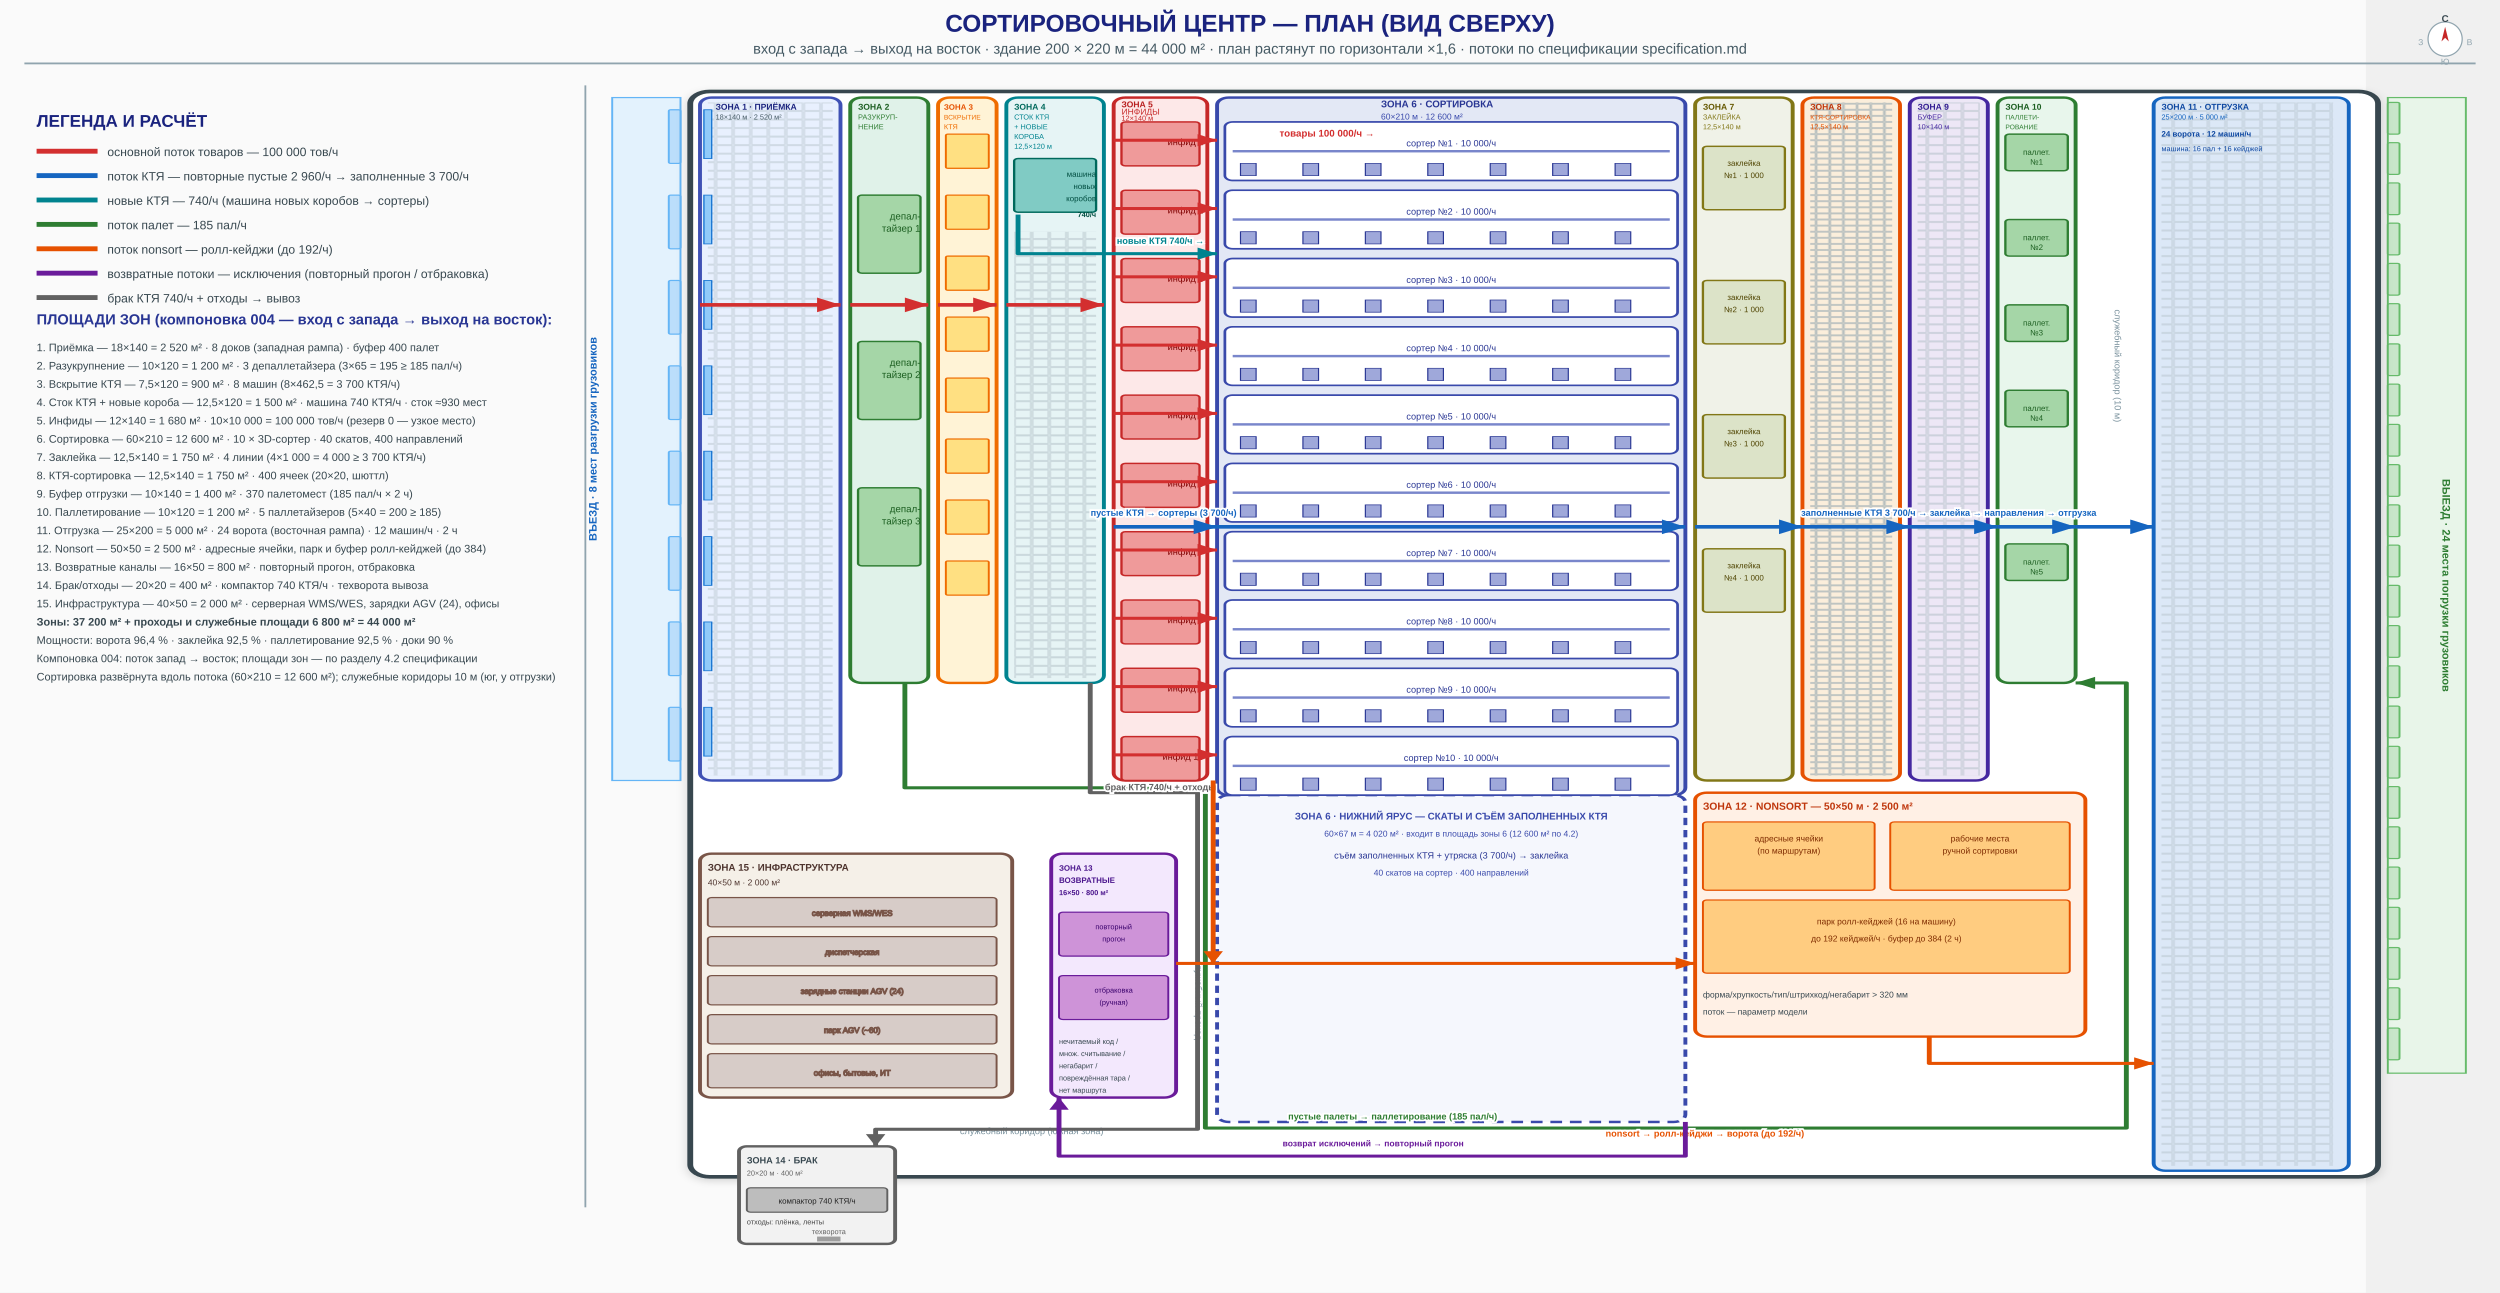
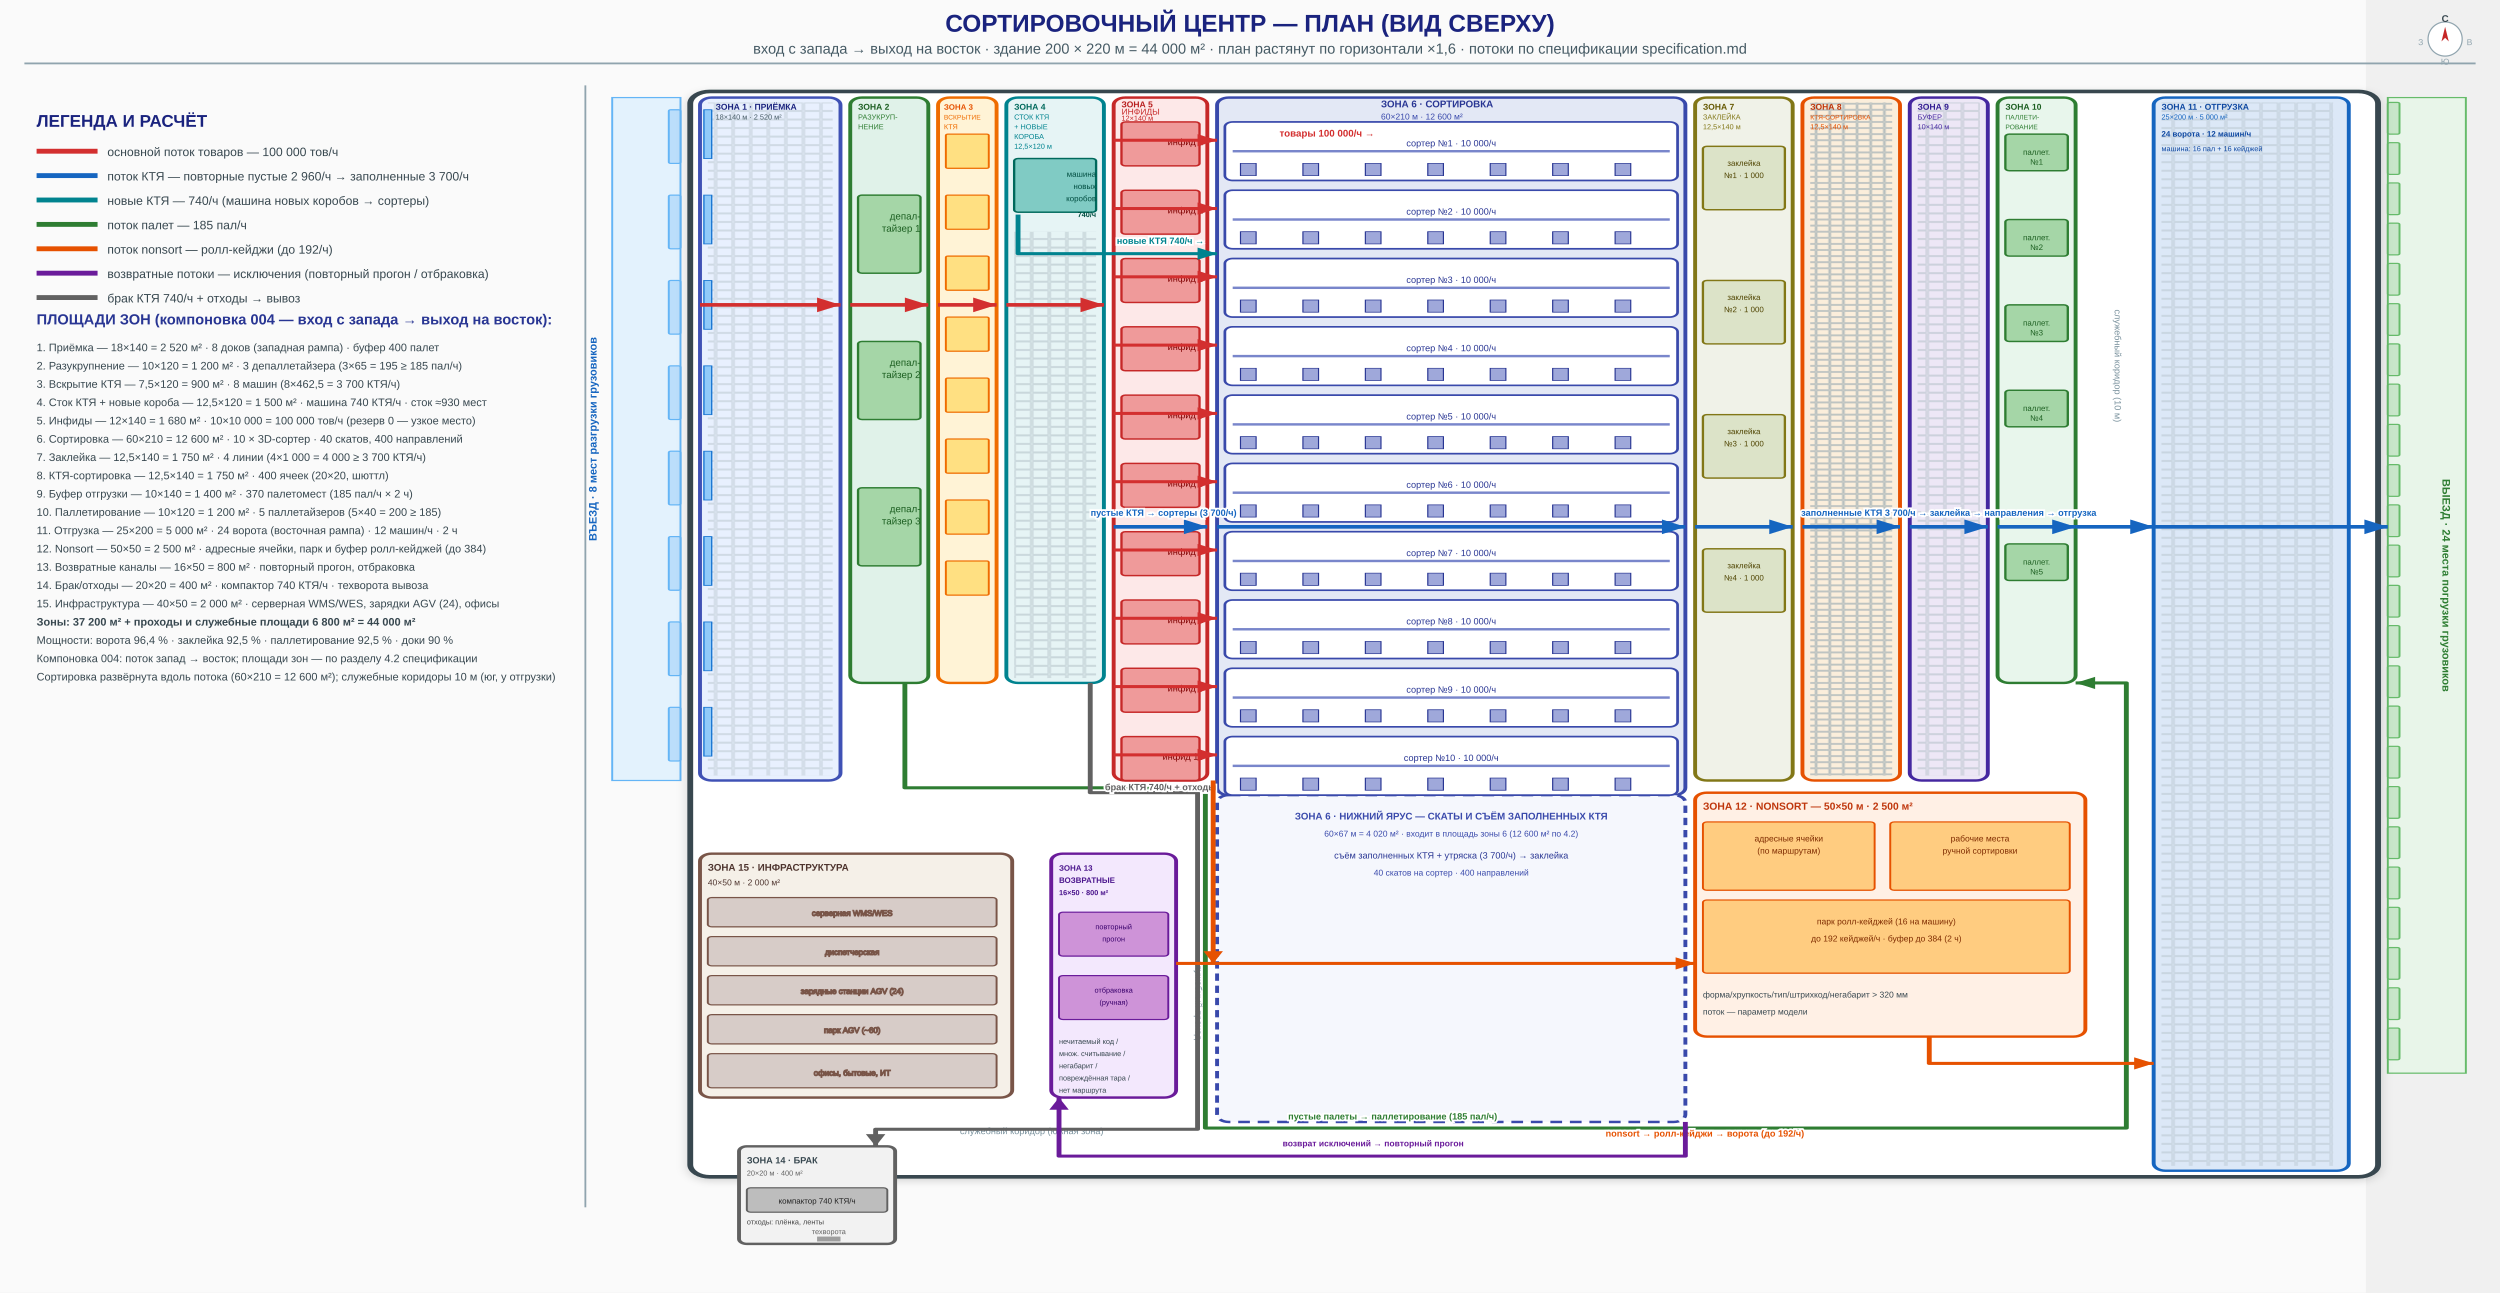
<svg xmlns="http://www.w3.org/2000/svg" viewBox="0 0 2050 1060" font-family="'Segoe UI', Arial, sans-serif">
  <defs>
    <marker id="ar" viewBox="0 0 10 10" refX="10" refY="5" markerWidth="4" markerHeight="4" orient="auto-start-reverse">
      <path d="M0,0 L10,5 L0,10 z" fill="#D32F2F" />
    </marker>
    <marker id="ab" viewBox="0 0 10 10" refX="10" refY="5" markerWidth="4" markerHeight="4" orient="auto-start-reverse">
      <path d="M0,0 L10,5 L0,10 z" fill="#1565C0" />
    </marker>
    <marker id="ag" viewBox="0 0 10 10" refX="10" refY="5" markerWidth="4" markerHeight="4" orient="auto-start-reverse">
      <path d="M0,0 L10,5 L0,10 z" fill="#2E7D32" />
    </marker>
    <marker id="ao" viewBox="0 0 10 10" refX="10" refY="5" markerWidth="4" markerHeight="4" orient="auto-start-reverse">
      <path d="M0,0 L10,5 L0,10 z" fill="#E65100" />
    </marker>
    <marker id="ap" viewBox="0 0 10 10" refX="10" refY="5" markerWidth="4" markerHeight="4" orient="auto-start-reverse">
      <path d="M0,0 L10,5 L0,10 z" fill="#6A1B9A" />
    </marker>
    <marker id="agr" viewBox="0 0 10 10" refX="10" refY="5" markerWidth="4" markerHeight="4" orient="auto-start-reverse">
      <path d="M0,0 L10,5 L0,10 z" fill="#616161" />
    </marker>
    <marker id="at" viewBox="0 0 10 10" refX="10" refY="5" markerWidth="4" markerHeight="4" orient="auto-start-reverse">
      <path d="M0,0 L10,5 L0,10 z" fill="#00838F" />
    </marker>
    <pattern id="pal" width="9" height="7" patternUnits="userSpaceOnUse">
      <rect x="0.5" y="0.5" width="8" height="6" fill="none" stroke="#B0BEC5" stroke-width="0.7" />
    </pattern>
    <pattern id="cell" width="7" height="5" patternUnits="userSpaceOnUse">
      <rect x="0.4" y="0.4" width="6.2" height="4.2" fill="none" stroke="#90A4AE" stroke-width="0.6" />
    </pattern>
    <filter id="sh" x="-10%" y="-10%" width="130%" height="130%">
      <feDropShadow dx="0" dy="2" stdDeviation="3" flood-color="#000000" flood-opacity="0.15" />
    </filter>
  </defs>
  <rect x="0" y="0" width="1940" height="1060" fill="#FAFAFA" />
  <text x="1025" y="26" font-size="20" font-weight="bold" text-anchor="middle" fill="#1A237E">СОРТИРОВОЧНЫЙ ЦЕНТР — ПЛАН (ВИД СВЕРХУ)</text>
  <text x="1025" y="44" font-size="12" text-anchor="middle" fill="#455A64">вход с запада → выход на восток · здание 200 × 220 м = 44 000 м² · план растянут по горизонтали ×1,6 · потоки по спецификации specification.md</text>
  <line x1="20" y1="52" x2="2030" y2="52" stroke="#90A4AE" stroke-width="1.5" />
  <g transform="translate(2005,32)">
    <circle r="14" fill="#FFFFFF" stroke="#90A4AE" stroke-width="1" />
    <path d="M0,-10 L3,2 L0,-1 L-3,2 Z" fill="#C62828" />
    <text x="0" y="-14" font-size="8" text-anchor="middle" fill="#37474F" font-weight="bold">С</text>
    <text x="0" y="21" font-size="7" text-anchor="middle" fill="#90A4AE">Ю</text>
    <text x="-20" y="5" font-size="7" text-anchor="middle" fill="#90A4AE">З</text>
    <text x="20" y="5" font-size="7" text-anchor="middle" fill="#90A4AE">В</text>
  </g>
  <g transform="translate(510,0) scale(1.6,1) translate(-60,0)">
    <rect x="55" y="80" width="35" height="560" fill="#E3F2FD" stroke="#64B5F6" stroke-width="1" />
    <text x="47" y="360" font-size="9" font-weight="bold" fill="#1565C0" transform="rotate(-90 47 360) translate(47 360) scale(1 0.625) translate(-47 -360)" text-anchor="middle">ВЪЕЗД · 8 мест разгрузки грузовиков</text>
    <g fill="#BBDEFB" stroke="#64B5F6" stroke-width="1">
      <rect x="84" y="90" width="6" height="44" rx="1" />
      <rect x="84" y="160" width="6" height="44" rx="1" />
      <rect x="84" y="230" width="6" height="44" rx="1" />
      <rect x="84" y="300" width="6" height="44" rx="1" />
      <rect x="84" y="370" width="6" height="44" rx="1" />
      <rect x="84" y="440" width="6" height="44" rx="1" />
      <rect x="84" y="510" width="6" height="44" rx="1" />
      <rect x="84" y="580" width="6" height="44" rx="1" />
    </g>
    <rect x="965" y="80" width="40" height="800" fill="#E8F5E9" stroke="#66BB6A" stroke-width="1" />
    <text x="993" y="480" font-size="9" font-weight="bold" fill="#2E7D32" transform="rotate(90 993 480) translate(993 480) scale(1 0.625) translate(-993 -480)" text-anchor="middle">ВЫЕЗД · 24 места погрузки грузовиков</text>
    <g fill="#C8E6C9" stroke="#66BB6A" stroke-width="1">
      <rect x="965" y="84" width="6" height="26" rx="1" />
      <rect x="965" y="117" width="6" height="26" rx="1" />
      <rect x="965" y="150" width="6" height="26" rx="1" />
      <rect x="965" y="183" width="6" height="26" rx="1" />
      <rect x="965" y="216" width="6" height="26" rx="1" />
      <rect x="965" y="249" width="6" height="26" rx="1" />
      <rect x="965" y="282" width="6" height="26" rx="1" />
      <rect x="965" y="315" width="6" height="26" rx="1" />
      <rect x="965" y="348" width="6" height="26" rx="1" />
      <rect x="965" y="381" width="6" height="26" rx="1" />
      <rect x="965" y="414" width="6" height="26" rx="1" />
      <rect x="965" y="447" width="6" height="26" rx="1" />
      <rect x="965" y="480" width="6" height="26" rx="1" />
      <rect x="965" y="513" width="6" height="26" rx="1" />
      <rect x="965" y="546" width="6" height="26" rx="1" />
      <rect x="965" y="579" width="6" height="26" rx="1" />
      <rect x="965" y="612" width="6" height="26" rx="1" />
      <rect x="965" y="645" width="6" height="26" rx="1" />
      <rect x="965" y="678" width="6" height="26" rx="1" />
      <rect x="965" y="711" width="6" height="26" rx="1" />
      <rect x="965" y="744" width="6" height="26" rx="1" />
      <rect x="965" y="777" width="6" height="26" rx="1" />
      <rect x="965" y="810" width="6" height="26" rx="1" />
      <rect x="965" y="843" width="6" height="26" rx="1" />
    </g>
    <rect x="95" y="75" width="865" height="890" rx="10" fill="#FFFFFF" stroke="#37474F" stroke-width="3" filter="url(#sh)" />
    <g>
      <rect x="100" y="80" width="72" height="560" rx="6" fill="#E8F0FE" stroke="#3F51B5" stroke-width="2" />
      <rect x="104" y="84" width="64" height="552" fill="url(#pal)" opacity="0.5" />
      <g fill="#90CAF9" stroke="#1976D2" stroke-width="0.7">
        <rect x="102" y="90" width="4" height="40" />
        <rect x="102" y="160" width="4" height="40" />
        <rect x="102" y="230" width="4" height="40" />
        <rect x="102" y="300" width="4" height="40" />
        <rect x="102" y="370" width="4" height="40" />
        <rect x="102" y="440" width="4" height="40" />
        <rect x="102" y="510" width="4" height="40" />
        <rect x="102" y="580" width="4" height="40" />
      </g>
      <text x="108" y="90" font-size="7" font-weight="bold" fill="#1A237E" transform="translate(108 90) scale(0.625 1) translate(-108 -90)">ЗОНА 1 · ПРИЁМКА</text>
      <text x="108" y="98" font-size="6" fill="#455A64" transform="translate(108 98) scale(0.625 1) translate(-108 -98)">18×140 м · 2 520 м²</text>
    </g>
    <g>
      <rect x="177" y="80" width="40" height="480" rx="6" fill="#E0F2E9" stroke="#2E7D32" stroke-width="2" />
      <g fill="#A5D6A7" stroke="#2E7D32" stroke-width="1.2">
        <rect x="181" y="160" width="32" height="64" rx="2" />
        <rect x="181" y="280" width="32" height="64" rx="2" />
        <rect x="181" y="400" width="32" height="64" rx="2" />
      </g>
      <g font-size="8" fill="#1B5E20" text-anchor="end">
        <text x="213" y="180" transform="translate(213 180) scale(0.625 1) translate(-213 -180)">депал-</text>
        <text x="213" y="190" transform="translate(213 190) scale(0.625 1) translate(-213 -190)">тайзер 1</text>
        <text x="213" y="300" transform="translate(213 300) scale(0.625 1) translate(-213 -300)">депал-</text>
        <text x="213" y="310" transform="translate(213 310) scale(0.625 1) translate(-213 -310)">тайзер 2</text>
        <text x="213" y="420" transform="translate(213 420) scale(0.625 1) translate(-213 -420)">депал-</text>
        <text x="213" y="430" transform="translate(213 430) scale(0.625 1) translate(-213 -430)">тайзер 3</text>
      </g>
      <text x="181" y="90" font-size="7" font-weight="bold" fill="#1B5E20" transform="translate(181 90) scale(0.625 1) translate(-181 -90)">ЗОНА 2</text>
      <text x="181" y="98" font-size="6" fill="#2E7D32" transform="translate(181 98) scale(0.625 1) translate(-181 -98)">РАЗУКРУП-</text>
      <text x="181" y="106" font-size="6" fill="#2E7D32" transform="translate(181 106) scale(0.625 1) translate(-181 -106)">НЕНИЕ</text>
    </g>
    <g>
      <rect x="222" y="80" width="30" height="480" rx="6" fill="#FFF3D6" stroke="#EF6C00" stroke-width="2" />
      <g fill="#FFE082" stroke="#EF6C00" stroke-width="1">
        <rect x="226" y="110" width="22" height="28" rx="1" />
        <rect x="226" y="160" width="22" height="28" rx="1" />
        <rect x="226" y="210" width="22" height="28" rx="1" />
        <rect x="226" y="260" width="22" height="28" rx="1" />
        <rect x="226" y="310" width="22" height="28" rx="1" />
        <rect x="226" y="360" width="22" height="28" rx="1" />
        <rect x="226" y="410" width="22" height="28" rx="1" />
        <rect x="226" y="460" width="22" height="28" rx="1" />
      </g>
      <text x="225" y="90" font-size="6.5" font-weight="bold" fill="#E65100" transform="translate(225 90) scale(0.625 1) translate(-225 -90)">ЗОНА 3</text>
      <text x="225" y="98" font-size="5.5" fill="#EF6C00" transform="translate(225 98) scale(0.625 1) translate(-225 -98)">ВСКРЫТИЕ</text>
      <text x="225" y="106" font-size="6" fill="#EF6C00" transform="translate(225 106) scale(0.625 1) translate(-225 -106)">КТЯ</text>
    </g>
    <g>
      <rect x="257" y="80" width="50" height="480" rx="6" fill="#E6F4F5" stroke="#00838F" stroke-width="2" />
      <rect x="261" y="130" width="42" height="44" rx="2" fill="#80CBC4" stroke="#00695C" stroke-width="1.2" />
      <g font-size="6.5" fill="#004D40" text-anchor="end">
        <text x="303" y="145" transform="translate(303 145) scale(0.625 1) translate(-303 -145)">машина</text>
        <text x="303" y="155" transform="translate(303 155) scale(0.625 1) translate(-303 -155)">новых</text>
        <text x="303" y="165" transform="translate(303 165) scale(0.625 1) translate(-303 -165)">коробов</text>
      </g>
      <text x="303" y="178" font-size="6" fill="#004D40" text-anchor="end" font-weight="bold" transform="translate(303 178) scale(0.625 1) translate(-303 -178)">740/ч</text>
      <rect x="261" y="190" width="42" height="366" fill="url(#pal)" opacity="0.6" />
      <text x="261" y="90" font-size="7" font-weight="bold" fill="#00695C" transform="translate(261 90) scale(0.625 1) translate(-261 -90)">ЗОНА 4</text>
      <text x="261" y="98" font-size="6" fill="#00838F" transform="translate(261 98) scale(0.625 1) translate(-261 -98)">СТОК КТЯ</text>
      <text x="261" y="106" font-size="6" fill="#00838F" transform="translate(261 106) scale(0.625 1) translate(-261 -106)">+ НОВЫЕ</text>
      <text x="261" y="114" font-size="6" fill="#00838F" transform="translate(261 114) scale(0.625 1) translate(-261 -114)">КОРОБА</text>
      <text x="261" y="122" font-size="6" fill="#00838F" transform="translate(261 122) scale(0.625 1) translate(-261 -122)">12,5×120 м</text>
    </g>
    <g>
      <rect x="312" y="80" width="48" height="560" rx="6" fill="#FDE8E8" stroke="#C62828" stroke-width="2" />
      <g fill="#EF9A9A" stroke="#C62828" stroke-width="1.2">
        <rect x="316" y="100" width="40" height="36" rx="2" />
        <rect x="316" y="156" width="40" height="36" rx="2" />
        <rect x="316" y="212" width="40" height="36" rx="2" />
        <rect x="316" y="268" width="40" height="36" rx="2" />
        <rect x="316" y="324" width="40" height="36" rx="2" />
        <rect x="316" y="380" width="40" height="36" rx="2" />
        <rect x="316" y="436" width="40" height="36" rx="2" />
        <rect x="316" y="492" width="40" height="36" rx="2" />
        <rect x="316" y="548" width="40" height="36" rx="2" />
        <rect x="316" y="604" width="40" height="36" rx="2" />
      </g>
      <g font-size="7.5" fill="#7F0000" text-anchor="end">
        <text x="358" y="119" transform="translate(358 119) scale(0.625 1) translate(-358 -119)">инфид 1</text>
        <text x="358" y="175" transform="translate(358 175) scale(0.625 1) translate(-358 -175)">инфид 2</text>
        <text x="358" y="231" transform="translate(358 231) scale(0.625 1) translate(-358 -231)">инфид 3</text>
        <text x="358" y="287" transform="translate(358 287) scale(0.625 1) translate(-358 -287)">инфид 4</text>
        <text x="358" y="343" transform="translate(358 343) scale(0.625 1) translate(-358 -343)">инфид 5</text>
        <text x="358" y="399" transform="translate(358 399) scale(0.625 1) translate(-358 -399)">инфид 6</text>
        <text x="358" y="455" transform="translate(358 455) scale(0.625 1) translate(-358 -455)">инфид 7</text>
        <text x="358" y="511" transform="translate(358 511) scale(0.625 1) translate(-358 -511)">инфид 8</text>
        <text x="358" y="567" transform="translate(358 567) scale(0.625 1) translate(-358 -567)">инфид 9</text>
        <text x="358" y="623" transform="translate(358 623) scale(0.625 1) translate(-358 -623)">инфид 10</text>
      </g>
      <text x="316" y="88" font-size="7" font-weight="bold" fill="#B71C1C" transform="translate(316 88) scale(0.625 1) translate(-316 -88)">ЗОНА 5</text>
      <text x="316" y="94" font-size="7" fill="#C62828" transform="translate(316 94) scale(0.625 1) translate(-316 -94)">ИНФИДЫ</text>
      <text x="316" y="99" font-size="6" fill="#C62828" transform="translate(316 99) scale(0.625 1) translate(-316 -99)">12×140 м</text>
    </g>
    <g>
      <rect x="365" y="80" width="240" height="572" rx="6" fill="#E3E8F5" stroke="#3949AB" stroke-width="2" />
      <rect x="365" y="652" width="240" height="268" rx="6" fill="#F5F7FD" stroke="#3949AB" stroke-width="2" stroke-dasharray="6 4" />
      <g fill="#FFFFFF" stroke="#3949AB" stroke-width="1.4">
        <rect x="369" y="100" width="232" height="48" rx="4" />
        <rect x="369" y="156" width="232" height="48" rx="4" />
        <rect x="369" y="212" width="232" height="48" rx="4" />
        <rect x="369" y="268" width="232" height="48" rx="4" />
        <rect x="369" y="324" width="232" height="48" rx="4" />
        <rect x="369" y="380" width="232" height="48" rx="4" />
        <rect x="369" y="436" width="232" height="48" rx="4" />
        <rect x="369" y="492" width="232" height="48" rx="4" />
        <rect x="369" y="548" width="232" height="48" rx="4" />
        <rect x="369" y="604" width="232" height="48" rx="4" />
      </g>
      <g stroke="#7986CB" stroke-width="2">
        <line x1="373" y1="124" x2="597" y2="124" />
        <line x1="373" y1="180" x2="597" y2="180" />
        <line x1="373" y1="236" x2="597" y2="236" />
        <line x1="373" y1="292" x2="597" y2="292" />
        <line x1="373" y1="348" x2="597" y2="348" />
        <line x1="373" y1="404" x2="597" y2="404" />
        <line x1="373" y1="460" x2="597" y2="460" />
        <line x1="373" y1="516" x2="597" y2="516" />
        <line x1="373" y1="572" x2="597" y2="572" />
        <line x1="373" y1="628" x2="597" y2="628" />
      </g>
      <g fill="#9FA8DA" stroke="#283593" stroke-width="0.6">
        <rect x="377" y="134" width="8" height="10" />
        <rect x="409" y="134" width="8" height="10" />
        <rect x="441" y="134" width="8" height="10" />
        <rect x="473" y="134" width="8" height="10" />
        <rect x="505" y="134" width="8" height="10" />
        <rect x="537" y="134" width="8" height="10" />
        <rect x="569" y="134" width="8" height="10" />
        <rect x="377" y="190" width="8" height="10" />
        <rect x="409" y="190" width="8" height="10" />
        <rect x="441" y="190" width="8" height="10" />
        <rect x="473" y="190" width="8" height="10" />
        <rect x="505" y="190" width="8" height="10" />
        <rect x="537" y="190" width="8" height="10" />
        <rect x="569" y="190" width="8" height="10" />
        <rect x="377" y="246" width="8" height="10" />
        <rect x="409" y="246" width="8" height="10" />
        <rect x="441" y="246" width="8" height="10" />
        <rect x="473" y="246" width="8" height="10" />
        <rect x="505" y="246" width="8" height="10" />
        <rect x="537" y="246" width="8" height="10" />
        <rect x="569" y="246" width="8" height="10" />
        <rect x="377" y="302" width="8" height="10" />
        <rect x="409" y="302" width="8" height="10" />
        <rect x="441" y="302" width="8" height="10" />
        <rect x="473" y="302" width="8" height="10" />
        <rect x="505" y="302" width="8" height="10" />
        <rect x="537" y="302" width="8" height="10" />
        <rect x="569" y="302" width="8" height="10" />
        <rect x="377" y="358" width="8" height="10" />
        <rect x="409" y="358" width="8" height="10" />
        <rect x="441" y="358" width="8" height="10" />
        <rect x="473" y="358" width="8" height="10" />
        <rect x="505" y="358" width="8" height="10" />
        <rect x="537" y="358" width="8" height="10" />
        <rect x="569" y="358" width="8" height="10" />
        <rect x="377" y="414" width="8" height="10" />
        <rect x="409" y="414" width="8" height="10" />
        <rect x="441" y="414" width="8" height="10" />
        <rect x="473" y="414" width="8" height="10" />
        <rect x="505" y="414" width="8" height="10" />
        <rect x="537" y="414" width="8" height="10" />
        <rect x="569" y="414" width="8" height="10" />
        <rect x="377" y="470" width="8" height="10" />
        <rect x="409" y="470" width="8" height="10" />
        <rect x="441" y="470" width="8" height="10" />
        <rect x="473" y="470" width="8" height="10" />
        <rect x="505" y="470" width="8" height="10" />
        <rect x="537" y="470" width="8" height="10" />
        <rect x="569" y="470" width="8" height="10" />
        <rect x="377" y="526" width="8" height="10" />
        <rect x="409" y="526" width="8" height="10" />
        <rect x="441" y="526" width="8" height="10" />
        <rect x="473" y="526" width="8" height="10" />
        <rect x="505" y="526" width="8" height="10" />
        <rect x="537" y="526" width="8" height="10" />
        <rect x="569" y="526" width="8" height="10" />
        <rect x="377" y="582" width="8" height="10" />
        <rect x="409" y="582" width="8" height="10" />
        <rect x="441" y="582" width="8" height="10" />
        <rect x="473" y="582" width="8" height="10" />
        <rect x="505" y="582" width="8" height="10" />
        <rect x="537" y="582" width="8" height="10" />
        <rect x="569" y="582" width="8" height="10" />
        <rect x="377" y="638" width="8" height="10" />
        <rect x="409" y="638" width="8" height="10" />
        <rect x="441" y="638" width="8" height="10" />
        <rect x="473" y="638" width="8" height="10" />
        <rect x="505" y="638" width="8" height="10" />
        <rect x="537" y="638" width="8" height="10" />
        <rect x="569" y="638" width="8" height="10" />
      </g>
      <g font-size="7.5" fill="#283593" text-anchor="middle">
        <text x="485" y="120" transform="translate(485 120) scale(0.625 1) translate(-485 -120)">сортер №1 · 10 000/ч</text>
        <text x="485" y="176" transform="translate(485 176) scale(0.625 1) translate(-485 -176)">сортер №2 · 10 000/ч</text>
        <text x="485" y="232" transform="translate(485 232) scale(0.625 1) translate(-485 -232)">сортер №3 · 10 000/ч</text>
        <text x="485" y="288" transform="translate(485 288) scale(0.625 1) translate(-485 -288)">сортер №4 · 10 000/ч</text>
        <text x="485" y="344" transform="translate(485 344) scale(0.625 1) translate(-485 -344)">сортер №5 · 10 000/ч</text>
        <text x="485" y="400" transform="translate(485 400) scale(0.625 1) translate(-485 -400)">сортер №6 · 10 000/ч</text>
        <text x="485" y="456" transform="translate(485 456) scale(0.625 1) translate(-485 -456)">сортер №7 · 10 000/ч</text>
        <text x="485" y="512" transform="translate(485 512) scale(0.625 1) translate(-485 -512)">сортер №8 · 10 000/ч</text>
        <text x="485" y="568" transform="translate(485 568) scale(0.625 1) translate(-485 -568)">сортер №9 · 10 000/ч</text>
        <text x="485" y="624" transform="translate(485 624) scale(0.625 1) translate(-485 -624)">сортер №10 · 10 000/ч</text>
      </g>
      <text x="449" y="88" font-size="8" font-weight="bold" fill="#283593" transform="translate(449 88) scale(0.625 1) translate(-449 -88)">ЗОНА 6 · СОРТИРОВКА</text>
      <text x="449" y="98" font-size="7" fill="#3949AB" transform="translate(449 98) scale(0.625 1) translate(-449 -98)">60×210 м · 12 600 м²</text>
      <text x="485" y="672" font-size="8" font-weight="bold" fill="#3949AB" text-anchor="middle" transform="translate(485 672) scale(0.625 1) translate(-485 -672)">ЗОНА 6 · НИЖНИЙ ЯРУС — СКАТЫ И СЪЁМ ЗАПОЛНЕННЫХ КТЯ</text>
      <text x="485" y="686" font-size="7" fill="#3949AB" text-anchor="middle" transform="translate(485 686) scale(0.625 1) translate(-485 -686)">60×67 м = 4 020 м² · входит в площадь зоны 6 (12 600 м² по 4.2)</text>
      <text x="485" y="704" font-size="7.5" fill="#283593" text-anchor="middle" transform="translate(485 704) scale(0.625 1) translate(-485 -704)">съём заполненных КТЯ + утряска (3 700/ч) → заклейка</text>
      <text x="485" y="718" font-size="7" fill="#3949AB" text-anchor="middle" transform="translate(485 718) scale(0.625 1) translate(-485 -718)">40 скатов на сортер · 400 направлений</text>
    </g>
    <g>
      <rect x="610" y="80" width="50" height="560" rx="6" fill="#F0F2E8" stroke="#827717" stroke-width="2" />
      <g fill="#DCE3C8" stroke="#827717" stroke-width="1.2">
        <rect x="614" y="120" width="42" height="52" rx="2" />
        <rect x="614" y="230" width="42" height="52" rx="2" />
        <rect x="614" y="340" width="42" height="52" rx="2" />
        <rect x="614" y="450" width="42" height="52" rx="2" />
      </g>
      <g font-size="6.5" fill="#4E4300" text-anchor="middle">
        <text x="635" y="136" transform="translate(635 136) scale(0.625 1) translate(-635 -136)">заклейка</text>
        <text x="635" y="146" transform="translate(635 146) scale(0.625 1) translate(-635 -146)">№1 · 1 000</text>
        <text x="635" y="246" transform="translate(635 246) scale(0.625 1) translate(-635 -246)">заклейка</text>
        <text x="635" y="256" transform="translate(635 256) scale(0.625 1) translate(-635 -256)">№2 · 1 000</text>
        <text x="635" y="356" transform="translate(635 356) scale(0.625 1) translate(-635 -356)">заклейка</text>
        <text x="635" y="366" transform="translate(635 366) scale(0.625 1) translate(-635 -366)">№3 · 1 000</text>
        <text x="635" y="466" transform="translate(635 466) scale(0.625 1) translate(-635 -466)">заклейка</text>
        <text x="635" y="476" transform="translate(635 476) scale(0.625 1) translate(-635 -476)">№4 · 1 000</text>
      </g>
      <text x="614" y="90" font-size="7" font-weight="bold" fill="#655800" transform="translate(614 90) scale(0.625 1) translate(-614 -90)">ЗОНА 7</text>
      <text x="614" y="98" font-size="6" fill="#827717" transform="translate(614 98) scale(0.625 1) translate(-614 -98)">ЗАКЛЕЙКА</text>
      <text x="614" y="106" font-size="6" fill="#827717" transform="translate(614 106) scale(0.625 1) translate(-614 -106)">12,5×140 м</text>
    </g>
    <g>
      <rect x="665" y="80" width="50" height="560" rx="6" fill="#FBEEDB" stroke="#E65100" stroke-width="2" />
      <rect x="669" y="84" width="42" height="552" fill="url(#cell)" opacity="0.7" />
      <text x="669" y="90" font-size="7" font-weight="bold" fill="#BF360C" transform="translate(669 90) scale(0.625 1) translate(-669 -90)">ЗОНА 8</text>
      <text x="669" y="98" font-size="5.5" fill="#E65100" transform="translate(669 98) scale(0.625 1) translate(-669 -98)">КТЯ-СОРТИРОВКА</text>
      <text x="669" y="106" font-size="6" fill="#E65100" transform="translate(669 106) scale(0.625 1) translate(-669 -106)">12,5×140 м</text>
    </g>
    <g>
      <rect x="720" y="80" width="40" height="560" rx="6" fill="#EDE7F6" stroke="#4527A0" stroke-width="2" />
      <rect x="724" y="84" width="32" height="552" fill="url(#pal)" opacity="0.6" />
      <text x="724" y="90" font-size="7" font-weight="bold" fill="#311B92" transform="translate(724 90) scale(0.625 1) translate(-724 -90)">ЗОНА 9</text>
      <text x="724" y="98" font-size="6" fill="#4527A0" transform="translate(724 98) scale(0.625 1) translate(-724 -98)">БУФЕР</text>
      <text x="724" y="106" font-size="6" fill="#4527A0" transform="translate(724 106) scale(0.625 1) translate(-724 -106)">10×140 м</text>
    </g>
    <g>
      <rect x="765" y="80" width="40" height="480" rx="6" fill="#E8F6EC" stroke="#2E7D32" stroke-width="2" />
      <g fill="#A5D6A7" stroke="#2E7D32" stroke-width="1.2">
        <rect x="769" y="110" width="32" height="30" rx="2" />
        <rect x="769" y="180" width="32" height="30" rx="2" />
        <rect x="769" y="250" width="32" height="30" rx="2" />
        <rect x="769" y="320" width="32" height="30" rx="2" />
        <rect x="769" y="446" width="32" height="30" rx="2" />
      </g>
      <g font-size="6.5" fill="#1B5E20" text-anchor="middle">
        <text x="785" y="127" transform="translate(785 127) scale(0.625 1) translate(-785 -127)">паллет.</text>
        <text x="785" y="135" transform="translate(785 135) scale(0.625 1) translate(-785 -135)">№1</text>
        <text x="785" y="197" transform="translate(785 197) scale(0.625 1) translate(-785 -197)">паллет.</text>
        <text x="785" y="205" transform="translate(785 205) scale(0.625 1) translate(-785 -205)">№2</text>
        <text x="785" y="267" transform="translate(785 267) scale(0.625 1) translate(-785 -267)">паллет.</text>
        <text x="785" y="275" transform="translate(785 275) scale(0.625 1) translate(-785 -275)">№3</text>
        <text x="785" y="337" transform="translate(785 337) scale(0.625 1) translate(-785 -337)">паллет.</text>
        <text x="785" y="345" transform="translate(785 345) scale(0.625 1) translate(-785 -345)">№4</text>
        <text x="785" y="463" transform="translate(785 463) scale(0.625 1) translate(-785 -463)">паллет.</text>
        <text x="785" y="471" transform="translate(785 471) scale(0.625 1) translate(-785 -471)">№5</text>
      </g>
      <text x="769" y="90" font-size="7" font-weight="bold" fill="#1B5E20" transform="translate(769 90) scale(0.625 1) translate(-769 -90)">ЗОНА 10</text>
      <text x="769" y="98" font-size="5.5" fill="#2E7D32" transform="translate(769 98) scale(0.625 1) translate(-769 -98)">ПАЛЛЕТИ-</text>
      <text x="769" y="106" font-size="5.5" fill="#2E7D32" transform="translate(769 106) scale(0.625 1) translate(-769 -106)">РОВАНИЕ</text>
    </g>
    <g>
      <rect x="845" y="80" width="100" height="880" rx="6" fill="#DCE8F7" stroke="#1565C0" stroke-width="2" />
      <rect x="849" y="84" width="88" height="872" fill="url(#pal)" opacity="0.5" />
      <text x="849" y="90" font-size="7" font-weight="bold" fill="#0D47A1" transform="translate(849 90) scale(0.625 1) translate(-849 -90)">ЗОНА 11 · ОТГРУЗКА</text>
      <text x="849" y="98" font-size="6" fill="#1565C0" transform="translate(849 98) scale(0.625 1) translate(-849 -98)">25×200 м · 5 000 м²</text>
      <text x="849" y="112" font-size="6.5" font-weight="bold" fill="#0D47A1" transform="translate(849 112) scale(0.625 1) translate(-849 -112)">24 ворота · 12 машин/ч</text>
      <text x="849" y="124" font-size="6" fill="#0D47A1" transform="translate(849 124) scale(0.625 1) translate(-849 -124)">машина: 16 пал + 16 кейджей</text>
    </g>
    <g>
      <rect x="610" y="650" width="200" height="200" rx="6" fill="#FFF0E5" stroke="#E65100" stroke-width="2" />
      <text x="614" y="664" font-size="8.5" font-weight="bold" fill="#BF360C" transform="translate(614 664) scale(0.625 1) translate(-614 -664)">ЗОНА 12 · NONSORT — 50×50 м · 2 500 м²</text>
      <rect x="614" y="674" width="88" height="56" rx="2" fill="#FFCC80" stroke="#E65100" stroke-width="1" />
      <text x="658" y="690" font-size="7" text-anchor="middle" fill="#7F2B00" transform="translate(658 690) scale(0.625 1) translate(-658 -690)">адресные ячейки</text>
      <text x="658" y="700" font-size="7" text-anchor="middle" fill="#7F2B00" transform="translate(658 700) scale(0.625 1) translate(-658 -700)">(по маршрутам)</text>
      <rect x="710" y="674" width="92" height="56" rx="2" fill="#FFCC80" stroke="#E65100" stroke-width="1" />
      <text x="756" y="690" font-size="7" text-anchor="middle" fill="#7F2B00" transform="translate(756 690) scale(0.625 1) translate(-756 -690)">рабочие места</text>
      <text x="756" y="700" font-size="7" text-anchor="middle" fill="#7F2B00" transform="translate(756 700) scale(0.625 1) translate(-756 -700)">ручной сортировки</text>
      <rect x="614" y="738" width="188" height="60" rx="2" fill="#FFCC80" stroke="#E65100" stroke-width="1" />
      <text x="708" y="758" font-size="7" text-anchor="middle" fill="#7F2B00" transform="translate(708 758) scale(0.625 1) translate(-708 -758)">парк ролл-кейджей (16 на машину)</text>
      <text x="708" y="772" font-size="7" text-anchor="middle" fill="#7F2B00" transform="translate(708 772) scale(0.625 1) translate(-708 -772)">до 192 кейджей/ч · буфер до 384 (2 ч)</text>
      <text x="614" y="818" font-size="7" fill="#37474F" transform="translate(614 818) scale(0.625 1) translate(-614 -818)">форма/хрупкость/тип/штрихкод/негабарит &gt; 320 мм</text>
      <text x="614" y="832" font-size="7" fill="#37474F" transform="translate(614 832) scale(0.625 1) translate(-614 -832)">поток — параметр модели</text>
    </g>
    <g>
      <rect x="280" y="700" width="64" height="200" rx="6" fill="#F3E8FD" stroke="#6A1B9A" stroke-width="2" />
      <text x="284" y="714" font-size="6.5" font-weight="bold" fill="#4A148C" transform="translate(284 714) scale(0.625 1) translate(-284 -714)">ЗОНА 13</text>
      <text x="284" y="724" font-size="6.5" font-weight="bold" fill="#4A148C" transform="translate(284 724) scale(0.625 1) translate(-284 -724)">ВОЗВРАТНЫЕ</text>
      <text x="284" y="734" font-size="6" font-weight="bold" fill="#4A148C" transform="translate(284 734) scale(0.625 1) translate(-284 -734)">16×50 · 800 м²</text>
      <rect x="284" y="748" width="56" height="36" rx="2" fill="#CE93D8" stroke="#6A1B9A" stroke-width="1" />
      <text x="312" y="762" font-size="6" text-anchor="middle" fill="#38006B" transform="translate(312 762) scale(0.625 1) translate(-312 -762)">повторный</text>
      <text x="312" y="772" text-anchor="middle" font-size="6" fill="#38006B" transform="translate(312 772) scale(0.625 1) translate(-312 -772)">прогон</text>
      <rect x="284" y="800" width="56" height="36" rx="2" fill="#CE93D8" stroke="#6A1B9A" stroke-width="1" />
      <text x="312" y="814" font-size="6" text-anchor="middle" fill="#38006B" transform="translate(312 814) scale(0.625 1) translate(-312 -814)">отбраковка</text>
      <text x="312" y="824" font-size="6" text-anchor="middle" fill="#38006B" transform="translate(312 824) scale(0.625 1) translate(-312 -824)">(ручная)</text>
      <text x="284" y="856" font-size="6" fill="#37474F" transform="translate(284 856) scale(0.625 1) translate(-284 -856)">нечитаемый код /</text>
      <text x="284" y="866" font-size="6" fill="#37474F" transform="translate(284 866) scale(0.625 1) translate(-284 -866)">множ. считывание /</text>
      <text x="284" y="876" font-size="6" fill="#37474F" transform="translate(284 876) scale(0.625 1) translate(-284 -876)">негабарит /</text>
      <text x="284" y="886" font-size="6" fill="#37474F" transform="translate(284 886) scale(0.625 1) translate(-284 -886)">повреждённая тара /</text>
      <text x="284" y="896" font-size="6" fill="#37474F" transform="translate(284 896) scale(0.625 1) translate(-284 -896)">нет маршрута</text>
    </g>
    <g>
      <rect x="120" y="940" width="80" height="80" rx="4" fill="#F2F2F2" stroke="#616161" stroke-width="2" />
      <text x="124" y="954" font-size="7.5" font-weight="bold" fill="#37474F" transform="translate(124 954) scale(0.625 1) translate(-124 -954)">ЗОНА 14 · БРАК</text>
      <text x="124" y="964" font-size="6" fill="#616161" transform="translate(124 964) scale(0.625 1) translate(-124 -964)">20×20 м · 400 м²</text>
      <rect x="124" y="974" width="72" height="20" rx="2" fill="#BDBDBD" stroke="#616161" stroke-width="1" />
      <text x="160" y="987" font-size="6.5" text-anchor="middle" fill="#212121" transform="translate(160 987) scale(0.625 1) translate(-160 -987)">компактор 740 КТЯ/ч</text>
      <text x="124" y="1004" font-size="6" fill="#424242" transform="translate(124 1004) scale(0.625 1) translate(-124 -1004)">отходы: плёнка, ленты</text>
      <rect x="160" y="1014" width="12" height="4" fill="#9E9E9E" />
      <text x="166" y="1012" font-size="6" text-anchor="middle" fill="#616161" transform="translate(166 1012) scale(0.625 1) translate(-166 -1012)">техворота</text>
    </g>
    <g>
      <rect x="100" y="700" width="160" height="200" rx="6" fill="#F5F0E8" stroke="#795548" stroke-width="2" />
      <text x="104" y="714" font-size="8" font-weight="bold" fill="#4E342E" transform="translate(104 714) scale(0.625 1) translate(-104 -714)">ЗОНА 15 · ИНФРАСТРУКТУРА</text>
      <text x="104" y="726" font-size="7" fill="#4E342E" transform="translate(104 726) scale(0.625 1) translate(-104 -726)">40×50 м · 2 000 м²</text>
      <g fill="#D7CCC8" stroke="#795548" stroke-width="1">
        <rect x="104" y="736" width="148" height="24" rx="2" />
        <text x="178" y="751" font-size="6.5" text-anchor="middle" fill="#3E2723" transform="translate(178 751) scale(0.625 1) translate(-178 -751)">серверная WMS/WES</text>
        <rect x="104" y="768" width="148" height="24" rx="2" />
        <text x="178" y="783" font-size="6.5" text-anchor="middle" fill="#3E2723" transform="translate(178 783) scale(0.625 1) translate(-178 -783)">диспетчерская</text>
        <rect x="104" y="800" width="148" height="24" rx="2" />
        <text x="178" y="815" font-size="6.5" text-anchor="middle" fill="#3E2723" transform="translate(178 815) scale(0.625 1) translate(-178 -815)">зарядные станции AGV (24)</text>
        <rect x="104" y="832" width="148" height="24" rx="2" />
        <text x="178" y="847" font-size="6.5" text-anchor="middle" fill="#3E2723" transform="translate(178 847) scale(0.625 1) translate(-178 -847)">парк AGV (~60)</text>
        <rect x="104" y="864" width="148" height="28" rx="2" />
        <text x="178" y="882" font-size="6.5" text-anchor="middle" fill="#3E2723" transform="translate(178 882) scale(0.625 1) translate(-178 -882)">офисы, бытовые, ИТ</text>
      </g>
    </g>
    <text x="354" y="820" font-size="7.5" fill="#78909C" transform="rotate(90 354 820) translate(354 820) scale(1 0.625) translate(-354 -820)" text-anchor="middle">служебный проход</text>
    <text x="825" y="300" font-size="7.5" fill="#78909C" transform="rotate(90 825 300) translate(825 300) scale(1 0.625) translate(-825 -300)" text-anchor="middle">служебный коридор (10 м)</text>
    <text x="270" y="930" font-size="7.5" fill="#78909C" text-anchor="middle" transform="translate(270 930) scale(0.625 1) translate(-270 -930)">служебный коридор (южная зона)</text>
    <path d="M100,250 L172,250" stroke="#D32F2F" stroke-width="3" marker-end="url(#ar)" />
    <path d="M177,250 L217,250" stroke="#D32F2F" stroke-width="3" marker-end="url(#ar)" />
    <path d="M222,250 L252,250" stroke="#D32F2F" stroke-width="3" marker-end="url(#ar)" />
    <path d="M257,250 L307,250" stroke="#D32F2F" stroke-width="3" marker-end="url(#ar)" />
    <g stroke="#D32F2F" stroke-width="2.5" marker-end="url(#ar)">
      <path d="M312,115 L365,115" />
      <path d="M312,171 L365,171" />
      <path d="M312,227 L365,227" />
      <path d="M312,283 L365,283" />
      <path d="M312,339 L365,339" />
      <path d="M312,395 L365,395" />
      <path d="M312,451 L365,451" />
      <path d="M312,507 L365,507" />
      <path d="M312,563 L365,563" />
      <path d="M312,619 L365,619" />
    </g>
    <text x="397" y="112" font-size="8" font-weight="bold" fill="#D32F2F" paint-order="stroke" stroke="#FFFFFF" stroke-width="3" transform="translate(397 112) scale(0.625 1) translate(-397 -112)">товары 100 000/ч →</text>
-     <path d="M312,432 L365,432" stroke="#1565C0" stroke-width="3" marker-end="url(#ab)" />
+     <path d="M312,432 L360,432" stroke="#1565C0" stroke-width="3" marker-end="url(#ab)" />
    <path d="M365,432 L605,432" stroke="#1565C0" stroke-width="3" marker-end="url(#ab)" />
-     <path d="M610,432 L665,432" stroke="#1565C0" stroke-width="3" marker-end="url(#ab)" />
-     <path d="M665,432 L720,432" stroke="#1565C0" stroke-width="3" marker-end="url(#ab)" />
-     <path d="M720,432 L765,432" stroke="#1565C0" stroke-width="3" marker-end="url(#ab)" />
+     <path d="M610,432 L660,432" stroke="#1565C0" stroke-width="3" marker-end="url(#ab)" />
+     <path d="M665,432 L715,432" stroke="#1565C0" stroke-width="3" marker-end="url(#ab)" />
+     <path d="M720,432 L760,432" stroke="#1565C0" stroke-width="3" marker-end="url(#ab)" />
    <path d="M765,432 L805,432" stroke="#1565C0" stroke-width="3" marker-end="url(#ab)" />
    <path d="M805,432 L845,432" stroke="#1565C0" stroke-width="3" marker-end="url(#ab)" />
+     <path d="M845,432 L965,432" stroke="#1565C0" stroke-width="3" marker-end="url(#ab)" />
    <text x="375" y="423" font-size="7.5" font-weight="bold" fill="#1565C0" text-anchor="end" paint-order="stroke" stroke="#FFFFFF" stroke-width="3" transform="translate(375 423) scale(0.625 1) translate(-375 -423)">пустые КТЯ → сортеры (3 700/ч)</text>
    <text x="740" y="423" font-size="7.5" font-weight="bold" fill="#1565C0" text-anchor="middle" paint-order="stroke" stroke="#FFFFFF" stroke-width="3" transform="translate(740 423) scale(0.625 1) translate(-740 -423)">заполненные КТЯ 3 700/ч → заклейка → направления → отгрузка</text>
    <path d="M263,176 L263,208 L365,208" stroke="#00838F" stroke-width="2.5" fill="none" stroke-linejoin="round" marker-end="url(#at)" />
    <text x="336" y="200" font-size="7.5" font-weight="bold" fill="#00838F" text-anchor="middle" paint-order="stroke" stroke="#FFFFFF" stroke-width="3" transform="translate(336 200) scale(0.625 1) translate(-336 -200)">новые КТЯ 740/ч →</text>
    <path d="M205,560 L205,646 L359,646 L359,925 L831,925 L831,560 L805,560" stroke="#2E7D32" stroke-width="2.5" fill="none" stroke-linejoin="round" marker-end="url(#ag)" />
    <text x="455" y="918" font-size="7.5" font-weight="bold" fill="#2E7D32" text-anchor="middle" paint-order="stroke" stroke="#FFFFFF" stroke-width="3" transform="translate(455 918) scale(0.625 1) translate(-455 -918)">пустые палеты → паллетирование (185 пал/ч)</text>
    <path d="M300,560 L300,650 L355,650 L355,926 L190,926 L190,940" stroke="#616161" stroke-width="2.5" fill="none" stroke-linejoin="round" marker-end="url(#agr)" />
    <text x="336" y="648" font-size="7.5" font-weight="bold" fill="#616161" text-anchor="middle" paint-order="stroke" stroke="#FFFFFF" stroke-width="3" transform="translate(336 648) scale(0.625 1) translate(-336 -648)">брак КТЯ 740/ч + отходы</text>
    <path d="M344,790 L610,790" stroke="#E65100" stroke-width="2.5" marker-end="url(#ao)" />
    <path d="M363,640 L363,790" stroke="#E65100" stroke-width="2.5" marker-end="url(#ao)" />
    <path d="M730,850 L730,872 L845,872" stroke="#E65100" stroke-width="2.5" fill="none" stroke-linejoin="round" marker-end="url(#ao)" />
    <text x="615" y="932" font-size="7.5" font-weight="bold" fill="#E65100" text-anchor="middle" paint-order="stroke" stroke="#FFFFFF" stroke-width="3" transform="translate(615 932) scale(0.625 1) translate(-615 -932)">nonsort → ролл-кейджи → ворота (до 192/ч)</text>
    <path d="M605,920 L605,948 L284,948 L284,900" stroke="#6A1B9A" stroke-width="2.5" fill="none" stroke-linejoin="round" marker-end="url(#ap)" />
    <text x="445" y="940" font-size="7" font-weight="bold" fill="#6A1B9A" text-anchor="middle" paint-order="stroke" stroke="#FFFFFF" stroke-width="3" transform="translate(445 940) scale(0.625 1) translate(-445 -940)">возврат исключений → повторный прогон</text>
  </g>
  <line x1="480" y1="70" x2="480" y2="990" stroke="#90A4AE" stroke-width="1.5" />
  <text x="30" y="104" font-size="14" font-weight="bold" fill="#1A237E">ЛЕГЕНДА И РАСЧЁТ</text>
  <g font-size="10" fill="#37474F">
    <line x1="30" y1="124" x2="80" y2="124" stroke="#D32F2F" stroke-width="4" />
    <text x="88" y="128">основной поток товаров — 100 000 тов/ч</text>
    <line x1="30" y1="144" x2="80" y2="144" stroke="#1565C0" stroke-width="4" />
    <text x="88" y="148">поток КТЯ — повторные пустые 2 960/ч → заполненные 3 700/ч</text>
    <line x1="30" y1="164" x2="80" y2="164" stroke="#00838F" stroke-width="4" />
    <text x="88" y="168">новые КТЯ — 740/ч (машина новых коробов → сортеры)</text>
    <line x1="30" y1="184" x2="80" y2="184" stroke="#2E7D32" stroke-width="4" />
    <text x="88" y="188">поток палет — 185 пал/ч</text>
    <line x1="30" y1="204" x2="80" y2="204" stroke="#E65100" stroke-width="4" />
    <text x="88" y="208">поток nonsort — ролл-кейджи (до 192/ч)</text>
    <line x1="30" y1="224" x2="80" y2="224" stroke="#6A1B9A" stroke-width="4" />
    <text x="88" y="228">возвратные потоки — исключения (повторный прогон / отбраковка)</text>
    <line x1="30" y1="244" x2="80" y2="244" stroke="#616161" stroke-width="4" />
    <text x="88" y="248">брак КТЯ 740/ч + отходы → вывоз</text>
  </g>
  <text x="30" y="266" font-size="12" font-weight="bold" fill="#283593">ПЛОЩАДИ ЗОН (компоновка 004 — вход с запада → выход на восток):</text>
  <g font-size="9" fill="#37474F">
    <text x="30" y="288">1. Приёмка — 18×140 = 2 520 м² · 8 доков (западная рампа) · буфер 400 палет</text>
    <text x="30" y="303">2. Разукрупнение — 10×120 = 1 200 м² · 3 депаллетайзера (3×65 = 195 ≥ 185 пал/ч)</text>
    <text x="30" y="318">3. Вскрытие КТЯ — 7,5×120 = 900 м² · 8 машин (8×462,5 = 3 700 КТЯ/ч)</text>
    <text x="30" y="333">4. Сток КТЯ + новые короба — 12,5×120 = 1 500 м² · машина 740 КТЯ/ч · сток ≈930 мест</text>
    <text x="30" y="348">5. Инфиды — 12×140 = 1 680 м² · 10×10 000 = 100 000 тов/ч (резерв 0 — узкое место)</text>
    <text x="30" y="363">6. Сортировка — 60×210 = 12 600 м² · 10 × 3D-сортер · 40 скатов, 400 направлений</text>
    <text x="30" y="378">7. Заклейка — 12,5×140 = 1 750 м² · 4 линии (4×1 000 = 4 000 ≥ 3 700 КТЯ/ч)</text>
    <text x="30" y="393">8. КТЯ-сортировка — 12,5×140 = 1 750 м² · 400 ячеек (20×20, шюттл)</text>
    <text x="30" y="408">9. Буфер отгрузки — 10×140 = 1 400 м² · 370 палетомест (185 пал/ч × 2 ч)</text>
    <text x="30" y="423">10. Паллетирование — 10×120 = 1 200 м² · 5 паллетайзеров (5×40 = 200 ≥ 185)</text>
    <text x="30" y="438">11. Отгрузка — 25×200 = 5 000 м² · 24 ворота (восточная рампа) · 12 машин/ч · 2 ч</text>
    <text x="30" y="453">12. Nonsort — 50×50 = 2 500 м² · адресные ячейки, парк и буфер ролл-кейджей (до 384)</text>
    <text x="30" y="468">13. Возвратные каналы — 16×50 = 800 м² · повторный прогон, отбраковка</text>
    <text x="30" y="483">14. Брак/отходы — 20×20 = 400 м² · компактор 740 КТЯ/ч · техворота вывоза</text>
    <text x="30" y="498">15. Инфраструктура — 40×50 = 2 000 м² · серверная WMS/WES, зарядки AGV (24), офисы</text>
    <text x="30" y="513" font-weight="bold">Зоны: 37 200 м² + проходы и служебные площади 6 800 м² = 44 000 м²</text>
    <text x="30" y="528">Мощности: ворота 96,4 % · заклейка 92,5 % · паллетирование 92,5 % · доки 90 %</text>
    <text x="30" y="543">Компоновка 004: поток запад → восток; площади зон — по разделу 4.2 спецификации</text>
    <text x="30" y="558">Сортировка развёрнута вдоль потока (60×210 = 12 600 м²); служебные коридоры 10 м (юг, у отгрузки)</text>
  </g>
</svg>
